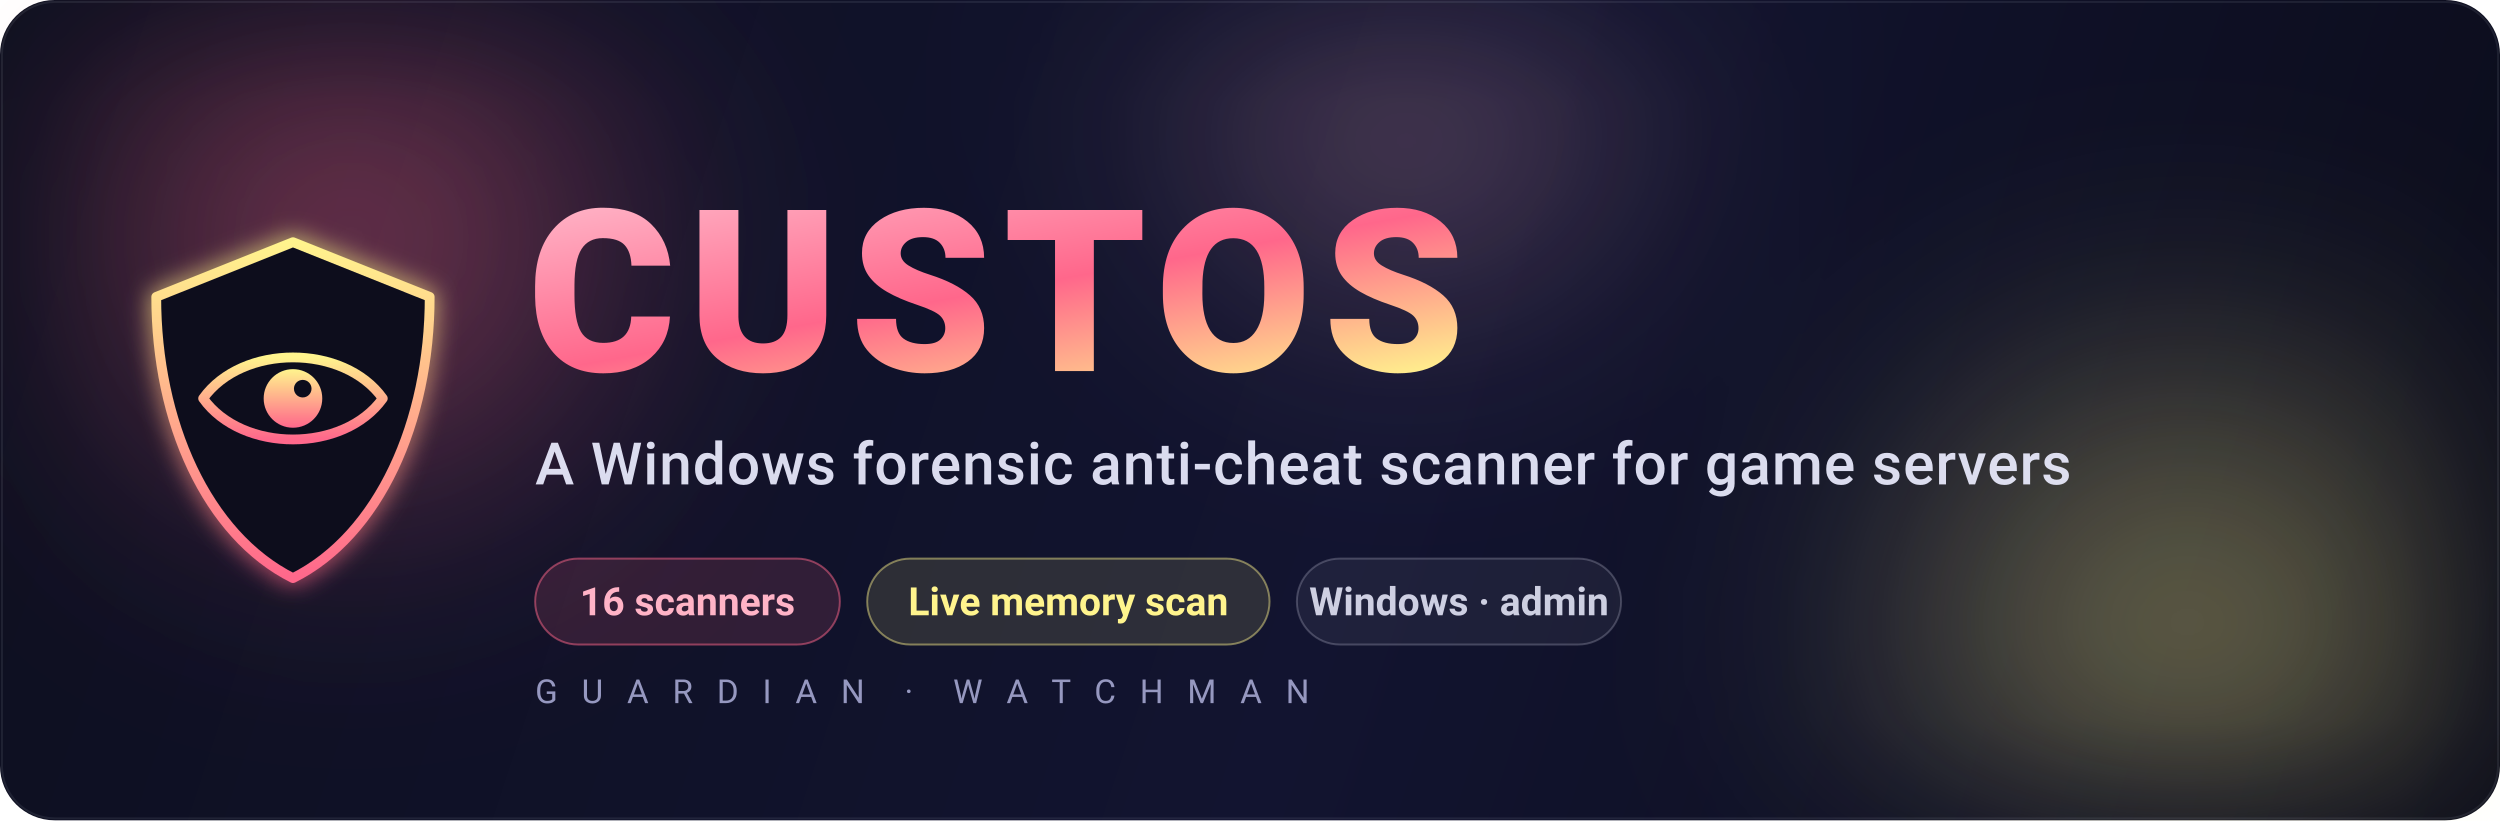
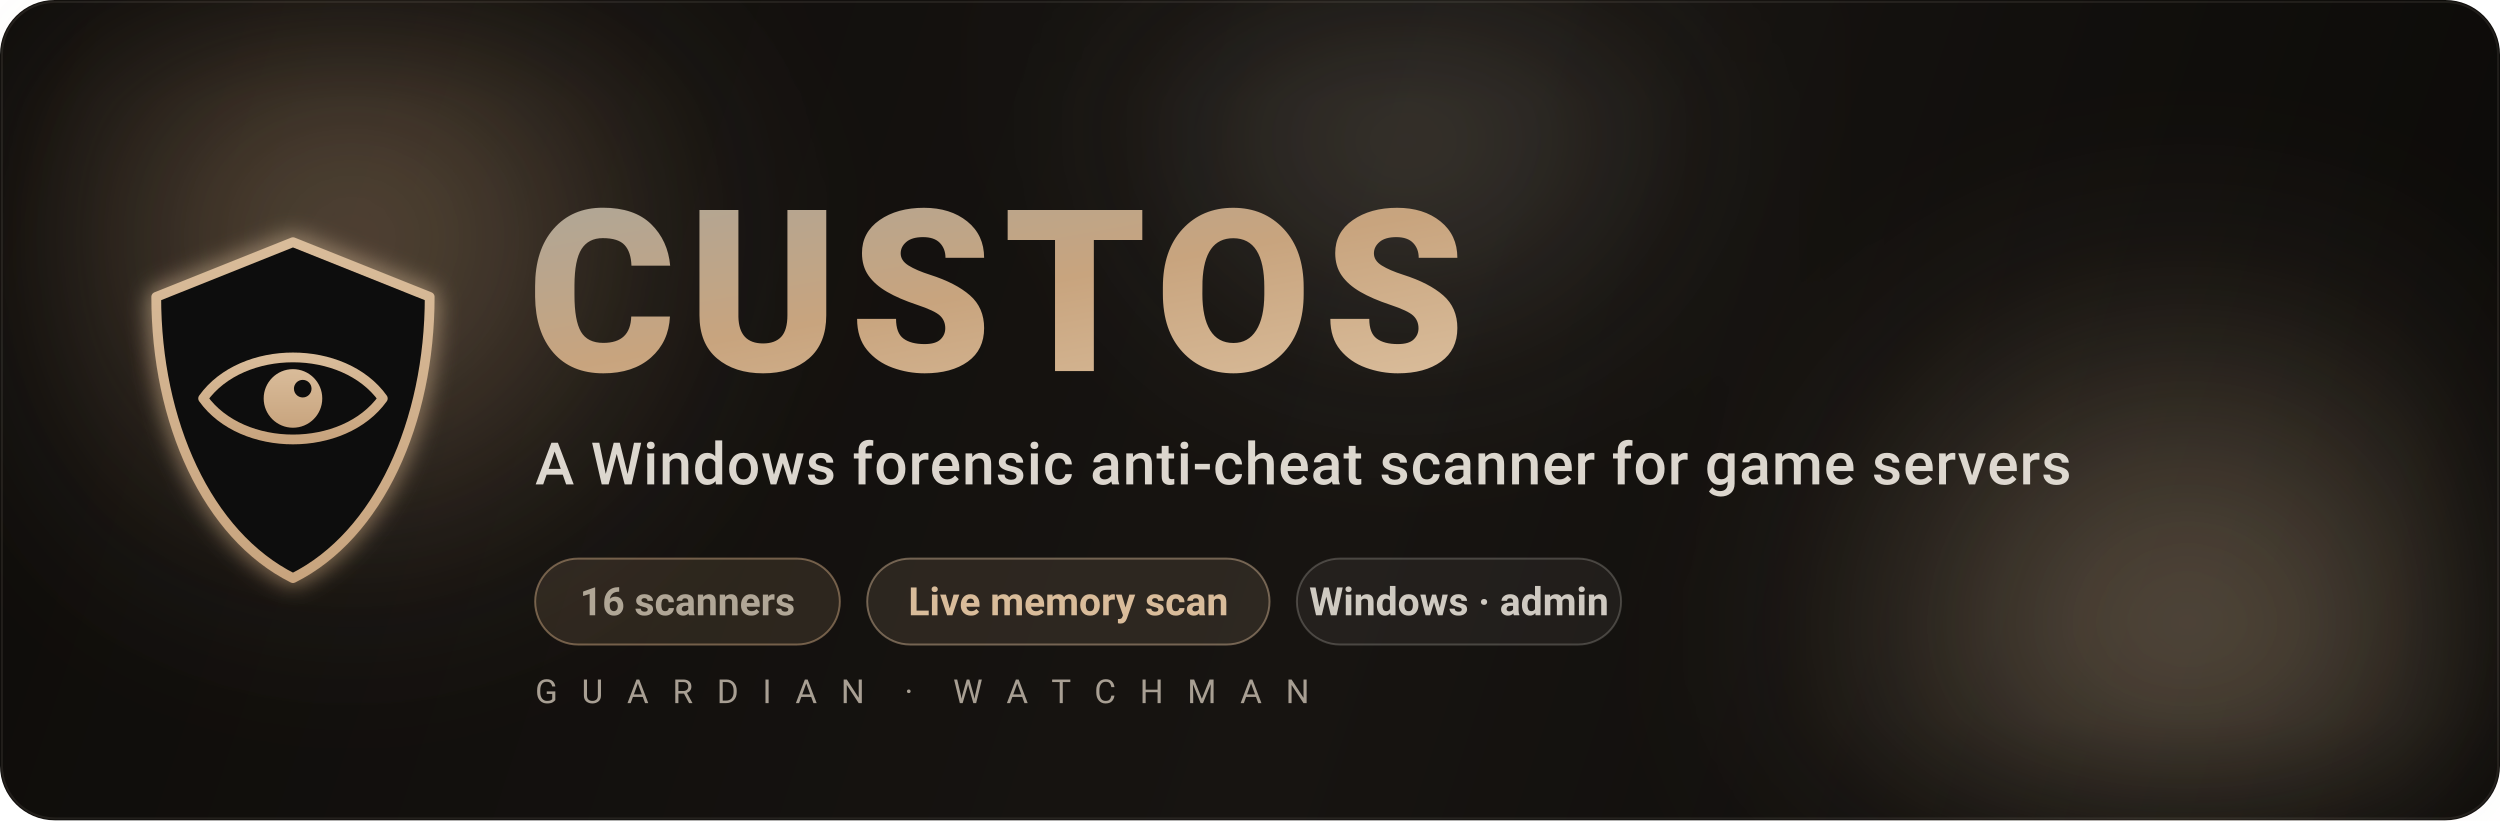
<svg xmlns="http://www.w3.org/2000/svg" width="1280" height="420" viewBox="0 0 1280 420" fill="none" role="img" aria-label="Custos — forensic anti-cheat scanner for game servers">
  <defs>
    <linearGradient id="bg" x1="0" y1="0" x2="1280" y2="420" gradientUnits="userSpaceOnUse">
-       <stop offset="0" stop-color="#0d0f1f" />
-       <stop offset="0.55" stop-color="#121430" />
-       <stop offset="1" stop-color="#0b0c1a" />
+       <stop offset="0" stop-color="#0E0C0A" />
+       <stop offset="0.55" stop-color="#171411" />
+       <stop offset="1" stop-color="#0B0A08" />
    </linearGradient>
    <radialGradient id="blobPink" cx="0.5" cy="0.5" r="0.5">
-       <stop offset="0" stop-color="#FF678B" stop-opacity="0.55" />
-       <stop offset="1" stop-color="#FF678B" stop-opacity="0" />
+       <stop offset="0" stop-color="#C8A47E" stop-opacity="0.55" />
+       <stop offset="1" stop-color="#C8A47E" stop-opacity="0" />
    </radialGradient>
    <radialGradient id="blobYellow" cx="0.5" cy="0.5" r="0.5">
-       <stop offset="0" stop-color="#FFF48D" stop-opacity="0.5" />
-       <stop offset="1" stop-color="#FFF48D" stop-opacity="0" />
+       <stop offset="0" stop-color="#D9BC9A" stop-opacity="0.5" />
+       <stop offset="1" stop-color="#D9BC9A" stop-opacity="0" />
    </radialGradient>
    <radialGradient id="blobLav" cx="0.5" cy="0.5" r="0.5">
-       <stop offset="0" stop-color="#FFB3C6" stop-opacity="0.4" />
-       <stop offset="1" stop-color="#FFB3C6" stop-opacity="0" />
+       <stop offset="0" stop-color="#B0A696" stop-opacity="0.4" />
+       <stop offset="1" stop-color="#B0A696" stop-opacity="0" />
    </radialGradient>
    <linearGradient id="word" x1="0" y1="0" x2="1" y2="1">
-       <stop offset="0" stop-color="#FFB3C6" />
-       <stop offset="0.5" stop-color="#FF678B" />
-       <stop offset="1" stop-color="#FFF48D" />
+       <stop offset="0" stop-color="#B0A696" />
+       <stop offset="0.5" stop-color="#C8A47E" />
+       <stop offset="1" stop-color="#D9BC9A" />
    </linearGradient>
    <linearGradient id="shield" x1="0" y1="0" x2="0" y2="1">
-       <stop offset="0" stop-color="#FFF48D" />
-       <stop offset="1" stop-color="#FF678B" />
+       <stop offset="0" stop-color="#D9BC9A" />
+       <stop offset="1" stop-color="#C8A47E" />
    </linearGradient>
    <filter id="soft" x="-50%" y="-50%" width="200%" height="200%">
      <feGaussianBlur stdDeviation="55" />
    </filter>
    <filter id="glow" x="-60%" y="-60%" width="220%" height="220%">
      <feGaussianBlur stdDeviation="6" result="b" />
      <feMerge>
        <feMergeNode in="b" />
        <feMergeNode in="SourceGraphic" />
      </feMerge>
    </filter>
  </defs>
  <rect width="1280" height="420" rx="28" fill="url(#bg)" />
  <g filter="url(#soft)" opacity="0.9">
    <circle cx="180" cy="120" r="190" fill="url(#blobPink)" />
    <circle cx="1120" cy="330" r="210" fill="url(#blobYellow)" />
    <circle cx="720" cy="40" r="160" fill="url(#blobLav)" />
  </g>
-   <rect x="1" y="1" width="1278" height="418" rx="27" fill="none" stroke="#ecedff" stroke-opacity="0.08" />
+   <rect x="1" y="1" width="1278" height="418" rx="27" fill="none" stroke="#EDE7DE" stroke-opacity="0.08" />
  <g transform="translate(150, 210)" filter="url(#glow)">
-     <path d="M0 -86 L70 -58 C70 6 44 64 0 86 C-44 64 -70 6 -70 -58 Z" fill="#0d0f1f" stroke="url(#shield)" stroke-width="5" stroke-linejoin="round" />
+     <path d="M0 -86 L70 -58 C70 6 44 64 0 86 C-44 64 -70 6 -70 -58 Z" fill="#0E0C0A" stroke="url(#shield)" stroke-width="5" stroke-linejoin="round" />
    <path d="M-46 -6 C-26 -34 26 -34 46 -6 C26 22 -26 22 -46 -6 Z" fill="none" stroke="url(#shield)" stroke-width="5" stroke-linejoin="round" />
    <circle cx="0" cy="-6" r="15" fill="url(#shield)" />
-     <circle cx="5" cy="-11" r="4.5" fill="#0d0f1f" />
+     <circle cx="5" cy="-11" r="4.5" fill="#0E0C0A" />
  </g>
  <text x="270" y="190" font-family="'Segoe UI', Roboto, system-ui, -apple-system, sans-serif" font-size="116" font-weight="800" letter-spacing="6" fill="url(#word)">CUSTOS</text>
-   <text x="274" y="248" font-family="'Segoe UI', Roboto, system-ui, -apple-system, sans-serif" font-size="30" font-weight="500" letter-spacing="0.5" fill="#ecedff" fill-opacity="0.92">A Windows forensic anti-cheat scanner for game servers</text>
+   <text x="274" y="248" font-family="'Segoe UI', Roboto, system-ui, -apple-system, sans-serif" font-size="30" font-weight="500" letter-spacing="0.5" fill="#EDE7DE" fill-opacity="0.92">A Windows forensic anti-cheat scanner for game servers</text>
  <g font-family="'Segoe UI', Roboto, system-ui, sans-serif" font-size="20" font-weight="600">
    <g transform="translate(274, 286)">
-       <rect width="156" height="44" rx="22" fill="#FF678B" fill-opacity="0.14" stroke="#FF678B" stroke-opacity="0.5" />
-       <text x="78" y="29" text-anchor="middle" fill="#FFB3C6">16 scanners</text>
+       <rect width="156" height="44" rx="22" fill="#C8A47E" fill-opacity="0.14" stroke="#C8A47E" stroke-opacity="0.5" />
+       <text x="78" y="29" text-anchor="middle" fill="#B0A696">16 scanners</text>
    </g>
    <g transform="translate(444, 286)">
-       <rect width="206" height="44" rx="22" fill="#FFF48D" fill-opacity="0.12" stroke="#FFF48D" stroke-opacity="0.45" />
-       <text x="103" y="29" text-anchor="middle" fill="#FFF48D">Live memory scan</text>
+       <rect width="206" height="44" rx="22" fill="#D9BC9A" fill-opacity="0.12" stroke="#D9BC9A" stroke-opacity="0.45" />
+       <text x="103" y="29" text-anchor="middle" fill="#D9BC9A">Live memory scan</text>
    </g>
    <g transform="translate(664, 286)">
-       <rect width="166" height="44" rx="22" fill="#ecedff" fill-opacity="0.06" stroke="#ecedff" stroke-opacity="0.22" />
-       <text x="83" y="29" text-anchor="middle" fill="#ecedff" fill-opacity="0.85">Windows · admin</text>
+       <rect width="166" height="44" rx="22" fill="#EDE7DE" fill-opacity="0.06" stroke="#EDE7DE" stroke-opacity="0.22" />
+       <text x="83" y="29" text-anchor="middle" fill="#EDE7DE" fill-opacity="0.85">Windows · admin</text>
    </g>
  </g>
-   <text x="274" y="360" font-family="'Segoe UI', Roboto, system-ui, sans-serif" font-size="17" letter-spacing="4" fill="#9698c0">G U A R D I A N  ·  W A T C H M A N</text>
+   <text x="274" y="360" font-family="'Segoe UI', Roboto, system-ui, sans-serif" font-size="17" letter-spacing="4" fill="#A89F93">G U A R D I A N  ·  W A T C H M A N</text>
</svg>
